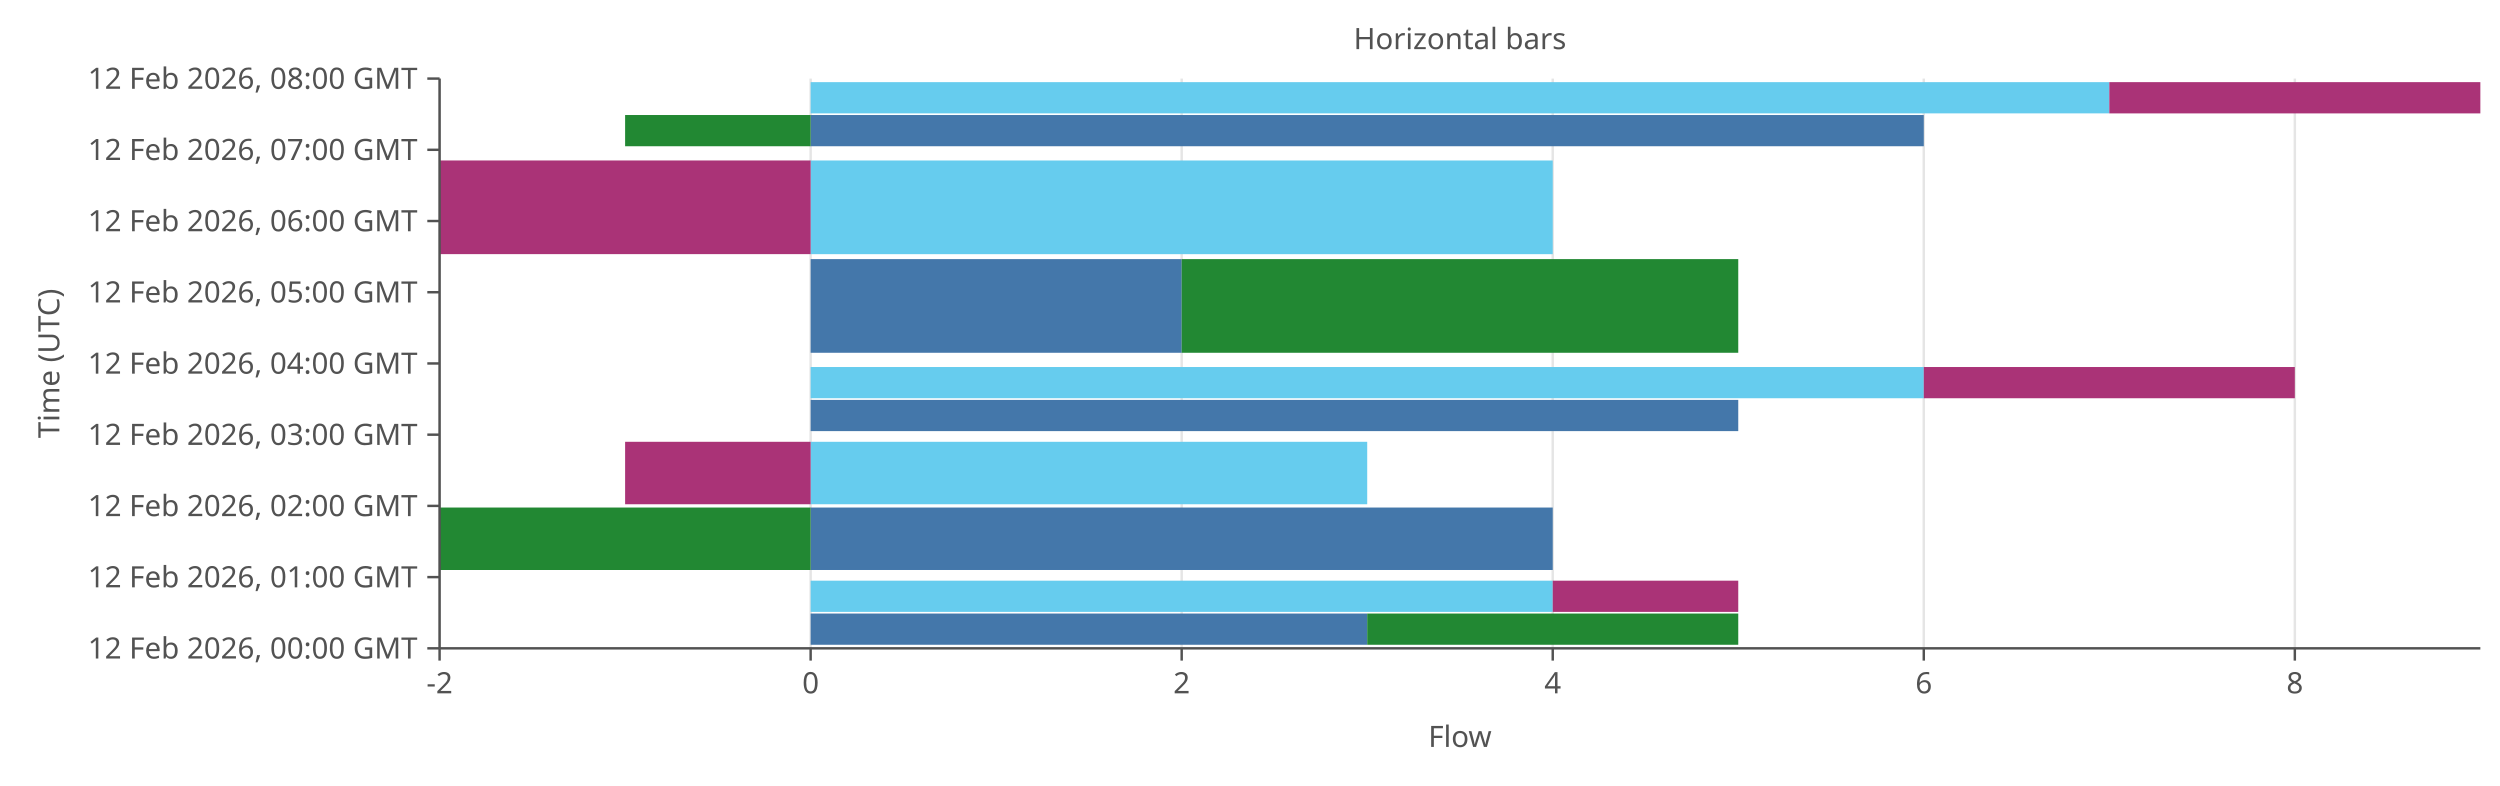
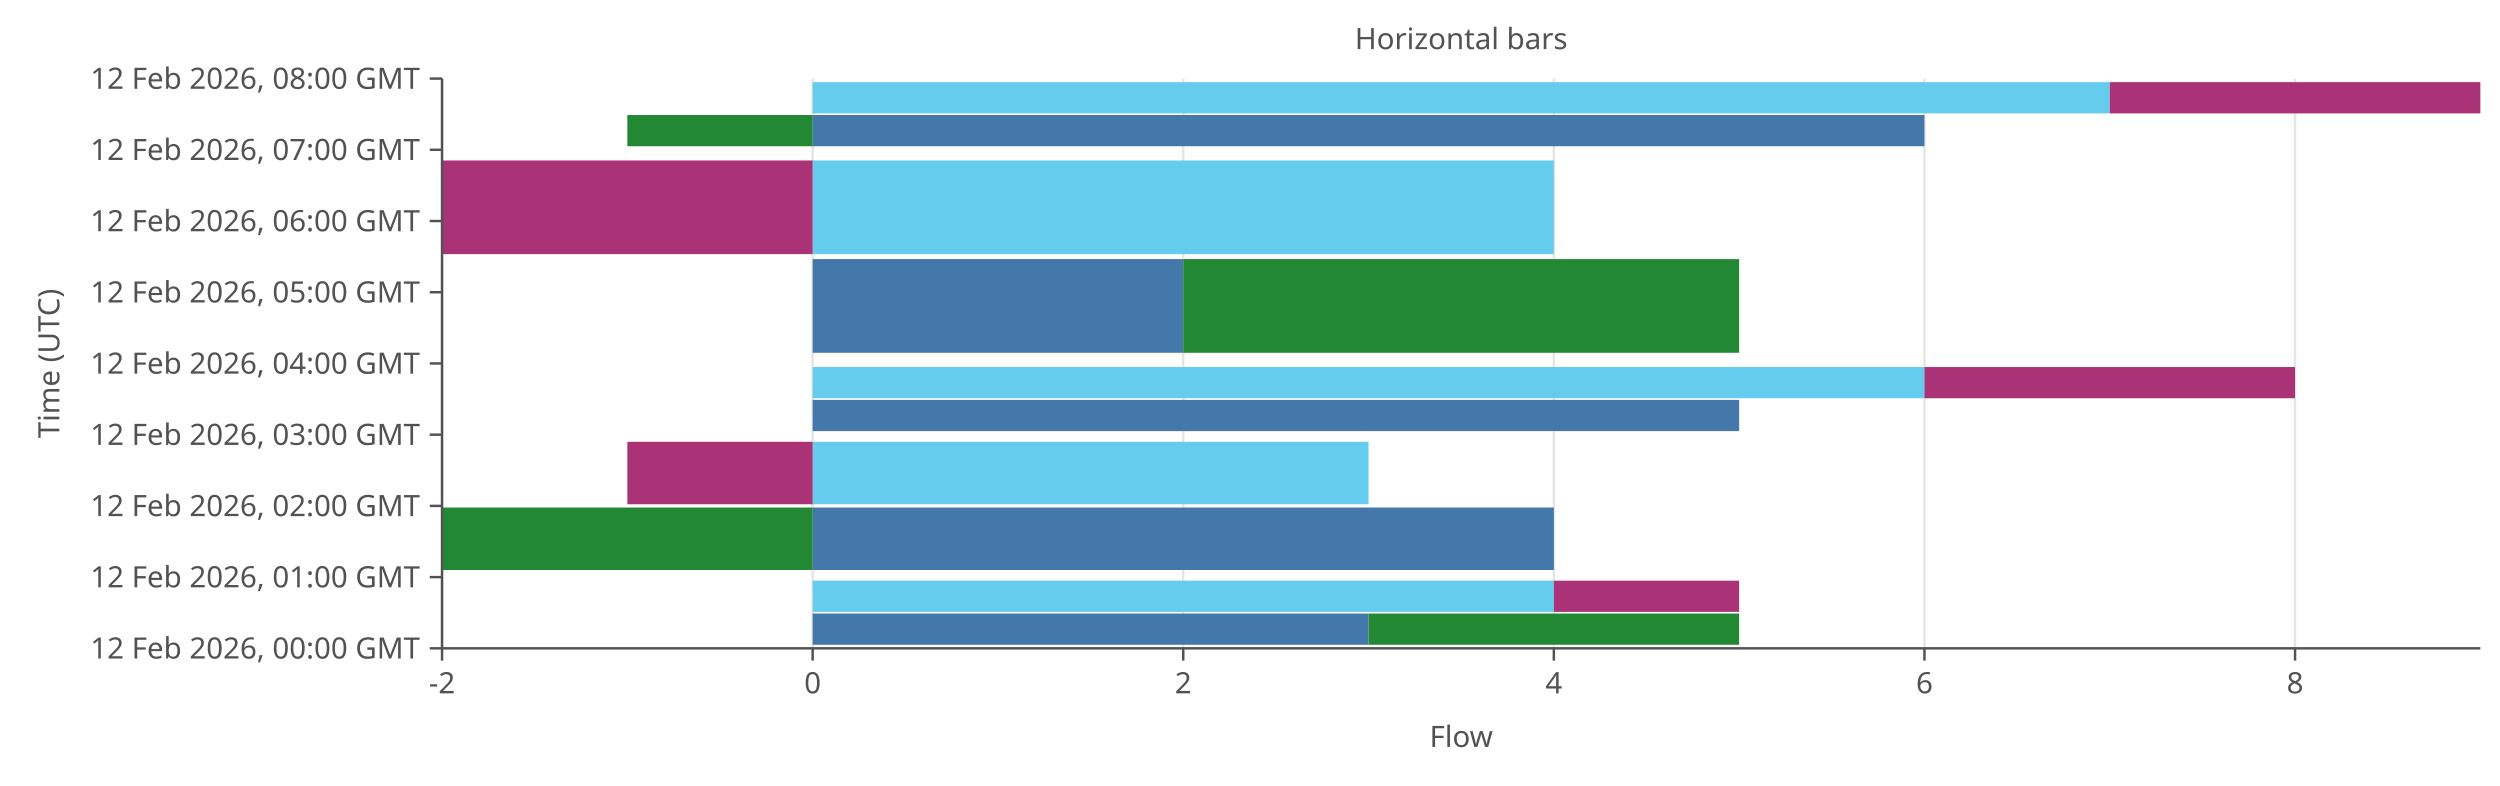
<svg xmlns="http://www.w3.org/2000/svg" class="fews-chart" role="img" style="display: block; color: rgb(82, 82, 82); font-family: sans-serif; font-size: 12px; width: 1018px; height: 320px; overflow: hidden; background-color: rgba(0, 0, 0, 0); background-image: none; background-position: 0% 0%; background-repeat: repeat; background-size: auto; font-weight: 400; line-height: 18px; color-scheme: light dark; letter-spacing: normal; word-spacing: 0px; text-rendering: auto; shape-rendering: auto;" width="1018" height="320" viewBox="0 0 1018 320" aria-label="Horizontal bars">
-   <rect width="831" height="232" display="" x="179" y="32" fill="var(--fews-chart-background, #ffffff)" />
+   <rect width="830" height="232" display="" x="180" y="32" fill="var(--fews-chart-background, #ffffff)" />
  <path display="none" fill="var(--fews-chart-background, #ffffff)" />
  <defs>
    <clipPath id="fews-visual-clip">
-       <rect x="179" y="32" width="831" height="232" />
+       <rect x="180" y="32" width="830" height="232" />
    </clipPath>
  </defs>
  <g data-layer="grid" stroke="var(--fews-chart-grid, #e5e5e5)">
-     <line x1="179" x2="179" y1="32" y2="264" stroke="inherit" />
-     <line x1="330.091" x2="330.091" y1="32" y2="264" stroke="inherit" />
-     <line x1="481.182" x2="481.182" y1="32" y2="264" stroke="inherit" />
-     <line x1="632.273" x2="632.273" y1="32" y2="264" stroke="inherit" />
-     <line x1="783.364" x2="783.364" y1="32" y2="264" stroke="inherit" />
-     <line x1="934.455" x2="934.455" y1="32" y2="264" stroke="inherit" />
+     <line x1="180" x2="180" y1="32" y2="264" stroke="inherit" />
+     <line x1="330.909" x2="330.909" y1="32" y2="264" stroke="inherit" />
+     <line x1="481.818" x2="481.818" y1="32" y2="264" stroke="inherit" />
+     <line x1="632.727" x2="632.727" y1="32" y2="264" stroke="inherit" />
+     <line x1="783.636" x2="783.636" y1="32" y2="264" stroke="inherit" />
+     <line x1="934.545" x2="934.545" y1="32" y2="264" stroke="inherit" />
  </g>
  <g data-layer="marks" clip-path="url(#fews-visual-clip)">
    <g data-mark="bar" data-mark-id="horizontal">
-       <rect data-mark="bar-segment" data-key="[&quot;upstream&quot;,0]" data-layer-id="upstream" data-sample-id="0" x="330.091" y="249.835" width="226.636" height="12.715" fill="#4477aa" fill-opacity="1" stroke="none" stroke-width="0" />
-       <rect data-mark="bar-segment" data-key="[&quot;lateral&quot;,0]" data-layer-id="lateral" data-sample-id="0" x="556.727" y="249.835" width="151.091" height="12.715" fill="#228833" fill-opacity="1" stroke="none" stroke-width="0" />
-       <rect data-mark="bar-segment" data-key="[&quot;forecast-upstream&quot;,0]" data-layer-id="forecast-upstream" data-sample-id="0" x="330.091" y="236.45" width="302.182" height="12.715" fill="#66ccee" fill-opacity="1" stroke="none" stroke-width="0" />
-       <rect data-mark="bar-segment" data-key="[&quot;forecast-lateral&quot;,0]" data-layer-id="forecast-lateral" data-sample-id="0" x="632.273" y="236.45" width="75.545" height="12.715" fill="#aa3377" fill-opacity="1" stroke="none" stroke-width="0" />
-       <rect data-mark="bar-segment" data-key="[&quot;upstream&quot;,1]" data-layer-id="upstream" data-sample-id="1" x="330.091" y="206.669" width="302.182" height="25.431" fill="#4477aa" fill-opacity="1" stroke="none" stroke-width="0" />
-       <rect data-mark="bar-segment" data-key="[&quot;lateral&quot;,1]" data-layer-id="lateral" data-sample-id="1" x="179" y="206.669" width="151.091" height="25.431" fill="#228833" fill-opacity="1" stroke="none" stroke-width="0" />
-       <rect data-mark="bar-segment" data-key="[&quot;forecast-upstream&quot;,1]" data-layer-id="forecast-upstream" data-sample-id="1" x="330.091" y="179.9" width="226.636" height="25.431" fill="#66ccee" fill-opacity="1" stroke="none" stroke-width="0" />
-       <rect data-mark="bar-segment" data-key="[&quot;forecast-lateral&quot;,1]" data-layer-id="forecast-lateral" data-sample-id="1" x="254.545" y="179.9" width="75.545" height="25.431" fill="#aa3377" fill-opacity="1" stroke="none" stroke-width="0" />
-       <rect data-mark="bar-segment" data-key="[&quot;upstream&quot;,2]" data-layer-id="upstream" data-sample-id="2" x="330.091" y="162.835" width="377.727" height="12.715" fill="#4477aa" fill-opacity="1" stroke="none" stroke-width="0" />
-       <rect data-mark="bar-segment" data-key="[&quot;forecast-upstream&quot;,2]" data-layer-id="forecast-upstream" data-sample-id="2" x="330.091" y="149.45" width="453.273" height="12.715" fill="#66ccee" fill-opacity="1" stroke="none" stroke-width="0" />
-       <rect data-mark="bar-segment" data-key="[&quot;forecast-lateral&quot;,2]" data-layer-id="forecast-lateral" data-sample-id="2" x="783.364" y="149.45" width="151.091" height="12.715" fill="#aa3377" fill-opacity="1" stroke="none" stroke-width="0" />
-       <rect data-mark="bar-segment" data-key="[&quot;upstream&quot;,3]" data-layer-id="upstream" data-sample-id="3" x="330.091" y="105.504" width="151.091" height="38.146" fill="#4477aa" fill-opacity="1" stroke="none" stroke-width="0" />
-       <rect data-mark="bar-segment" data-key="[&quot;lateral&quot;,3]" data-layer-id="lateral" data-sample-id="3" x="481.182" y="105.504" width="226.636" height="38.146" fill="#228833" fill-opacity="1" stroke="none" stroke-width="0" />
-       <rect data-mark="bar-segment" data-key="[&quot;forecast-upstream&quot;,3]" data-layer-id="forecast-upstream" data-sample-id="3" x="330.091" y="65.35" width="302.182" height="38.146" fill="#66ccee" fill-opacity="1" stroke="none" stroke-width="0" />
-       <rect data-mark="bar-segment" data-key="[&quot;forecast-lateral&quot;,3]" data-layer-id="forecast-lateral" data-sample-id="3" x="179" y="65.35" width="151.091" height="38.146" fill="#aa3377" fill-opacity="1" stroke="none" stroke-width="0" />
-       <rect data-mark="bar-segment" data-key="[&quot;upstream&quot;,4]" data-layer-id="upstream" data-sample-id="4" x="330.091" y="46.835" width="453.273" height="12.715" fill="#4477aa" fill-opacity="1" stroke="none" stroke-width="0" />
-       <rect data-mark="bar-segment" data-key="[&quot;lateral&quot;,4]" data-layer-id="lateral" data-sample-id="4" x="254.545" y="46.835" width="75.545" height="12.715" fill="#228833" fill-opacity="1" stroke="none" stroke-width="0" />
-       <rect data-mark="bar-segment" data-key="[&quot;forecast-upstream&quot;,4]" data-layer-id="forecast-upstream" data-sample-id="4" x="330.091" y="33.45" width="528.818" height="12.715" fill="#66ccee" fill-opacity="1" stroke="none" stroke-width="0" />
-       <rect data-mark="bar-segment" data-key="[&quot;forecast-lateral&quot;,4]" data-layer-id="forecast-lateral" data-sample-id="4" x="858.909" y="33.45" width="151.091" height="12.715" fill="#aa3377" fill-opacity="1" stroke="none" stroke-width="0" />
+       <rect data-mark="bar-segment" data-key="[&quot;upstream&quot;,0]" data-layer-id="upstream" data-sample-id="0" x="330.909" y="249.835" width="226.364" height="12.715" fill="#4477aa" fill-opacity="1" stroke="none" stroke-width="0" />
+       <rect data-mark="bar-segment" data-key="[&quot;lateral&quot;,0]" data-layer-id="lateral" data-sample-id="0" x="557.273" y="249.835" width="150.909" height="12.715" fill="#228833" fill-opacity="1" stroke="none" stroke-width="0" />
+       <rect data-mark="bar-segment" data-key="[&quot;forecast-upstream&quot;,0]" data-layer-id="forecast-upstream" data-sample-id="0" x="330.909" y="236.45" width="301.818" height="12.715" fill="#66ccee" fill-opacity="1" stroke="none" stroke-width="0" />
+       <rect data-mark="bar-segment" data-key="[&quot;forecast-lateral&quot;,0]" data-layer-id="forecast-lateral" data-sample-id="0" x="632.727" y="236.45" width="75.455" height="12.715" fill="#aa3377" fill-opacity="1" stroke="none" stroke-width="0" />
+       <rect data-mark="bar-segment" data-key="[&quot;upstream&quot;,1]" data-layer-id="upstream" data-sample-id="1" x="330.909" y="206.669" width="301.818" height="25.431" fill="#4477aa" fill-opacity="1" stroke="none" stroke-width="0" />
+       <rect data-mark="bar-segment" data-key="[&quot;lateral&quot;,1]" data-layer-id="lateral" data-sample-id="1" x="180" y="206.669" width="150.909" height="25.431" fill="#228833" fill-opacity="1" stroke="none" stroke-width="0" />
+       <rect data-mark="bar-segment" data-key="[&quot;forecast-upstream&quot;,1]" data-layer-id="forecast-upstream" data-sample-id="1" x="330.909" y="179.9" width="226.364" height="25.431" fill="#66ccee" fill-opacity="1" stroke="none" stroke-width="0" />
+       <rect data-mark="bar-segment" data-key="[&quot;forecast-lateral&quot;,1]" data-layer-id="forecast-lateral" data-sample-id="1" x="255.455" y="179.9" width="75.455" height="25.431" fill="#aa3377" fill-opacity="1" stroke="none" stroke-width="0" />
+       <rect data-mark="bar-segment" data-key="[&quot;upstream&quot;,2]" data-layer-id="upstream" data-sample-id="2" x="330.909" y="162.835" width="377.273" height="12.715" fill="#4477aa" fill-opacity="1" stroke="none" stroke-width="0" />
+       <rect data-mark="bar-segment" data-key="[&quot;forecast-upstream&quot;,2]" data-layer-id="forecast-upstream" data-sample-id="2" x="330.909" y="149.45" width="452.727" height="12.715" fill="#66ccee" fill-opacity="1" stroke="none" stroke-width="0" />
+       <rect data-mark="bar-segment" data-key="[&quot;forecast-lateral&quot;,2]" data-layer-id="forecast-lateral" data-sample-id="2" x="783.636" y="149.45" width="150.909" height="12.715" fill="#aa3377" fill-opacity="1" stroke="none" stroke-width="0" />
+       <rect data-mark="bar-segment" data-key="[&quot;upstream&quot;,3]" data-layer-id="upstream" data-sample-id="3" x="330.909" y="105.504" width="150.909" height="38.146" fill="#4477aa" fill-opacity="1" stroke="none" stroke-width="0" />
+       <rect data-mark="bar-segment" data-key="[&quot;lateral&quot;,3]" data-layer-id="lateral" data-sample-id="3" x="481.818" y="105.504" width="226.364" height="38.146" fill="#228833" fill-opacity="1" stroke="none" stroke-width="0" />
+       <rect data-mark="bar-segment" data-key="[&quot;forecast-upstream&quot;,3]" data-layer-id="forecast-upstream" data-sample-id="3" x="330.909" y="65.35" width="301.818" height="38.146" fill="#66ccee" fill-opacity="1" stroke="none" stroke-width="0" />
+       <rect data-mark="bar-segment" data-key="[&quot;forecast-lateral&quot;,3]" data-layer-id="forecast-lateral" data-sample-id="3" x="180" y="65.35" width="150.909" height="38.146" fill="#aa3377" fill-opacity="1" stroke="none" stroke-width="0" />
+       <rect data-mark="bar-segment" data-key="[&quot;upstream&quot;,4]" data-layer-id="upstream" data-sample-id="4" x="330.909" y="46.835" width="452.727" height="12.715" fill="#4477aa" fill-opacity="1" stroke="none" stroke-width="0" />
+       <rect data-mark="bar-segment" data-key="[&quot;lateral&quot;,4]" data-layer-id="lateral" data-sample-id="4" x="255.455" y="46.835" width="75.455" height="12.715" fill="#228833" fill-opacity="1" stroke="none" stroke-width="0" />
+       <rect data-mark="bar-segment" data-key="[&quot;forecast-upstream&quot;,4]" data-layer-id="forecast-upstream" data-sample-id="4" x="330.909" y="33.45" width="528.182" height="12.715" fill="#66ccee" fill-opacity="1" stroke="none" stroke-width="0" />
+       <rect data-mark="bar-segment" data-key="[&quot;forecast-lateral&quot;,4]" data-layer-id="forecast-lateral" data-sample-id="4" x="859.091" y="33.45" width="150.909" height="12.715" fill="#aa3377" fill-opacity="1" stroke="none" stroke-width="0" />
    </g>
  </g>
  <g data-layer="axes">
    <g data-scale="t" data-position="left" fill="currentColor">
-       <line x1="179" x2="179" y1="32" y2="264" stroke="currentColor" />
-       <line x1="179" y1="264" x2="174" y2="264" stroke="currentColor" />
-       <text x="170" y="264" text-anchor="end" dominant-baseline="middle" font-family="sans-serif" font-size="12" font-weight="normal" style="font-variant-numeric: tabular-nums;">12 Feb 2026, 00:00 GMT</text>
-       <line x1="179" y1="235" x2="174" y2="235" stroke="currentColor" />
-       <text x="170" y="235" text-anchor="end" dominant-baseline="middle" font-family="sans-serif" font-size="12" font-weight="normal" style="font-variant-numeric: tabular-nums;">12 Feb 2026, 01:00 GMT</text>
-       <line x1="179" y1="206" x2="174" y2="206" stroke="currentColor" />
-       <text x="170" y="206" text-anchor="end" dominant-baseline="middle" font-family="sans-serif" font-size="12" font-weight="normal" style="font-variant-numeric: tabular-nums;">12 Feb 2026, 02:00 GMT</text>
-       <line x1="179" y1="177" x2="174" y2="177" stroke="currentColor" />
-       <text x="170" y="177" text-anchor="end" dominant-baseline="middle" font-family="sans-serif" font-size="12" font-weight="normal" style="font-variant-numeric: tabular-nums;">12 Feb 2026, 03:00 GMT</text>
-       <line x1="179" y1="148" x2="174" y2="148" stroke="currentColor" />
-       <text x="170" y="148" text-anchor="end" dominant-baseline="middle" font-family="sans-serif" font-size="12" font-weight="normal" style="font-variant-numeric: tabular-nums;">12 Feb 2026, 04:00 GMT</text>
-       <line x1="179" y1="119" x2="174" y2="119" stroke="currentColor" />
-       <text x="170" y="119" text-anchor="end" dominant-baseline="middle" font-family="sans-serif" font-size="12" font-weight="normal" style="font-variant-numeric: tabular-nums;">12 Feb 2026, 05:00 GMT</text>
-       <line x1="179" y1="90" x2="174" y2="90" stroke="currentColor" />
-       <text x="170" y="90" text-anchor="end" dominant-baseline="middle" font-family="sans-serif" font-size="12" font-weight="normal" style="font-variant-numeric: tabular-nums;">12 Feb 2026, 06:00 GMT</text>
-       <line x1="179" y1="61" x2="174" y2="61" stroke="currentColor" />
-       <text x="170" y="61" text-anchor="end" dominant-baseline="middle" font-family="sans-serif" font-size="12" font-weight="normal" style="font-variant-numeric: tabular-nums;">12 Feb 2026, 07:00 GMT</text>
-       <line x1="179" y1="32" x2="174" y2="32" stroke="currentColor" />
-       <text x="170" y="32" text-anchor="end" dominant-baseline="middle" font-family="sans-serif" font-size="12" font-weight="normal" style="font-variant-numeric: tabular-nums;">12 Feb 2026, 08:00 GMT</text>
+       <line x1="180" x2="180" y1="32" y2="264" stroke="currentColor" />
+       <line x1="180" y1="264" x2="175" y2="264" stroke="currentColor" />
+       <text x="171" y="264" text-anchor="end" dominant-baseline="middle" font-family="sans-serif" font-size="12" font-weight="normal" style="font-variant-numeric: tabular-nums;">12 Feb 2026, 00:00 GMT</text>
+       <line x1="180" y1="235" x2="175" y2="235" stroke="currentColor" />
+       <text x="171" y="235" text-anchor="end" dominant-baseline="middle" font-family="sans-serif" font-size="12" font-weight="normal" style="font-variant-numeric: tabular-nums;">12 Feb 2026, 01:00 GMT</text>
+       <line x1="180" y1="206" x2="175" y2="206" stroke="currentColor" />
+       <text x="171" y="206" text-anchor="end" dominant-baseline="middle" font-family="sans-serif" font-size="12" font-weight="normal" style="font-variant-numeric: tabular-nums;">12 Feb 2026, 02:00 GMT</text>
+       <line x1="180" y1="177" x2="175" y2="177" stroke="currentColor" />
+       <text x="171" y="177" text-anchor="end" dominant-baseline="middle" font-family="sans-serif" font-size="12" font-weight="normal" style="font-variant-numeric: tabular-nums;">12 Feb 2026, 03:00 GMT</text>
+       <line x1="180" y1="148" x2="175" y2="148" stroke="currentColor" />
+       <text x="171" y="148" text-anchor="end" dominant-baseline="middle" font-family="sans-serif" font-size="12" font-weight="normal" style="font-variant-numeric: tabular-nums;">12 Feb 2026, 04:00 GMT</text>
+       <line x1="180" y1="119" x2="175" y2="119" stroke="currentColor" />
+       <text x="171" y="119" text-anchor="end" dominant-baseline="middle" font-family="sans-serif" font-size="12" font-weight="normal" style="font-variant-numeric: tabular-nums;">12 Feb 2026, 05:00 GMT</text>
+       <line x1="180" y1="90" x2="175" y2="90" stroke="currentColor" />
+       <text x="171" y="90" text-anchor="end" dominant-baseline="middle" font-family="sans-serif" font-size="12" font-weight="normal" style="font-variant-numeric: tabular-nums;">12 Feb 2026, 06:00 GMT</text>
+       <line x1="180" y1="61" x2="175" y2="61" stroke="currentColor" />
+       <text x="171" y="61" text-anchor="end" dominant-baseline="middle" font-family="sans-serif" font-size="12" font-weight="normal" style="font-variant-numeric: tabular-nums;">12 Feb 2026, 07:00 GMT</text>
+       <line x1="180" y1="32" x2="175" y2="32" stroke="currentColor" />
+       <text x="171" y="32" text-anchor="end" dominant-baseline="middle" font-family="sans-serif" font-size="12" font-weight="normal" style="font-variant-numeric: tabular-nums;">12 Feb 2026, 08:00 GMT</text>
      <text x="20" y="148" text-anchor="middle" dominant-baseline="middle" data-axis-caption="" transform="rotate(-90 20 148)" font-family="sans-serif" font-size="12" font-weight="normal" style="font-variant-numeric: normal;">Time (UTC)</text>
    </g>
    <g data-scale="q" data-position="bottom" fill="currentColor">
-       <line x1="179" x2="1010" y1="264" y2="264" stroke="currentColor" />
-       <line x1="179" y1="264" x2="179" y2="269" stroke="currentColor" />
-       <text x="179" y="273" text-anchor="middle" dominant-baseline="hanging" font-family="sans-serif" font-size="12" font-weight="normal" style="font-variant-numeric: tabular-nums;">-2</text>
-       <line x1="330.091" y1="264" x2="330.091" y2="269" stroke="currentColor" />
-       <text x="330.091" y="273" text-anchor="middle" dominant-baseline="hanging" font-family="sans-serif" font-size="12" font-weight="normal" style="font-variant-numeric: tabular-nums;">0</text>
-       <line x1="481.182" y1="264" x2="481.182" y2="269" stroke="currentColor" />
-       <text x="481.182" y="273" text-anchor="middle" dominant-baseline="hanging" font-family="sans-serif" font-size="12" font-weight="normal" style="font-variant-numeric: tabular-nums;">2</text>
-       <line x1="632.273" y1="264" x2="632.273" y2="269" stroke="currentColor" />
-       <text x="632.273" y="273" text-anchor="middle" dominant-baseline="hanging" font-family="sans-serif" font-size="12" font-weight="normal" style="font-variant-numeric: tabular-nums;">4</text>
-       <line x1="783.364" y1="264" x2="783.364" y2="269" stroke="currentColor" />
-       <text x="783.364" y="273" text-anchor="middle" dominant-baseline="hanging" font-family="sans-serif" font-size="12" font-weight="normal" style="font-variant-numeric: tabular-nums;">6</text>
-       <line x1="934.455" y1="264" x2="934.455" y2="269" stroke="currentColor" />
-       <text x="934.455" y="273" text-anchor="middle" dominant-baseline="hanging" font-family="sans-serif" font-size="12" font-weight="normal" style="font-variant-numeric: tabular-nums;">8</text>
-       <text x="594.5" y="300" text-anchor="middle" dominant-baseline="middle" data-axis-caption="" font-family="sans-serif" font-size="12" font-weight="normal" style="font-variant-numeric: normal;">Flow</text>
+       <line x1="180" x2="1010" y1="264" y2="264" stroke="currentColor" />
+       <line x1="180" y1="264" x2="180" y2="269" stroke="currentColor" />
+       <text x="180" y="273" text-anchor="middle" dominant-baseline="hanging" font-family="sans-serif" font-size="12" font-weight="normal" style="font-variant-numeric: tabular-nums;">-2</text>
+       <line x1="330.909" y1="264" x2="330.909" y2="269" stroke="currentColor" />
+       <text x="330.909" y="273" text-anchor="middle" dominant-baseline="hanging" font-family="sans-serif" font-size="12" font-weight="normal" style="font-variant-numeric: tabular-nums;">0</text>
+       <line x1="481.818" y1="264" x2="481.818" y2="269" stroke="currentColor" />
+       <text x="481.818" y="273" text-anchor="middle" dominant-baseline="hanging" font-family="sans-serif" font-size="12" font-weight="normal" style="font-variant-numeric: tabular-nums;">2</text>
+       <line x1="632.727" y1="264" x2="632.727" y2="269" stroke="currentColor" />
+       <text x="632.727" y="273" text-anchor="middle" dominant-baseline="hanging" font-family="sans-serif" font-size="12" font-weight="normal" style="font-variant-numeric: tabular-nums;">4</text>
+       <line x1="783.636" y1="264" x2="783.636" y2="269" stroke="currentColor" />
+       <text x="783.636" y="273" text-anchor="middle" dominant-baseline="hanging" font-family="sans-serif" font-size="12" font-weight="normal" style="font-variant-numeric: tabular-nums;">6</text>
+       <line x1="934.545" y1="264" x2="934.545" y2="269" stroke="currentColor" />
+       <text x="934.545" y="273" text-anchor="middle" dominant-baseline="hanging" font-family="sans-serif" font-size="12" font-weight="normal" style="font-variant-numeric: tabular-nums;">8</text>
+       <text x="595" y="300" text-anchor="middle" dominant-baseline="middle" data-axis-caption="" font-family="sans-serif" font-size="12" font-weight="normal" style="font-variant-numeric: normal;">Flow</text>
    </g>
  </g>
-   <text text-anchor="middle" x="594.5" y="20" font-family="sans-serif" font-size="12" font-weight="normal" fill="currentColor" style="font-variant-numeric: normal;">Horizontal bars</text>
+   <text text-anchor="middle" x="595" y="20" font-family="sans-serif" font-size="12" font-weight="normal" fill="currentColor" style="font-variant-numeric: normal;">Horizontal bars</text>
</svg>
